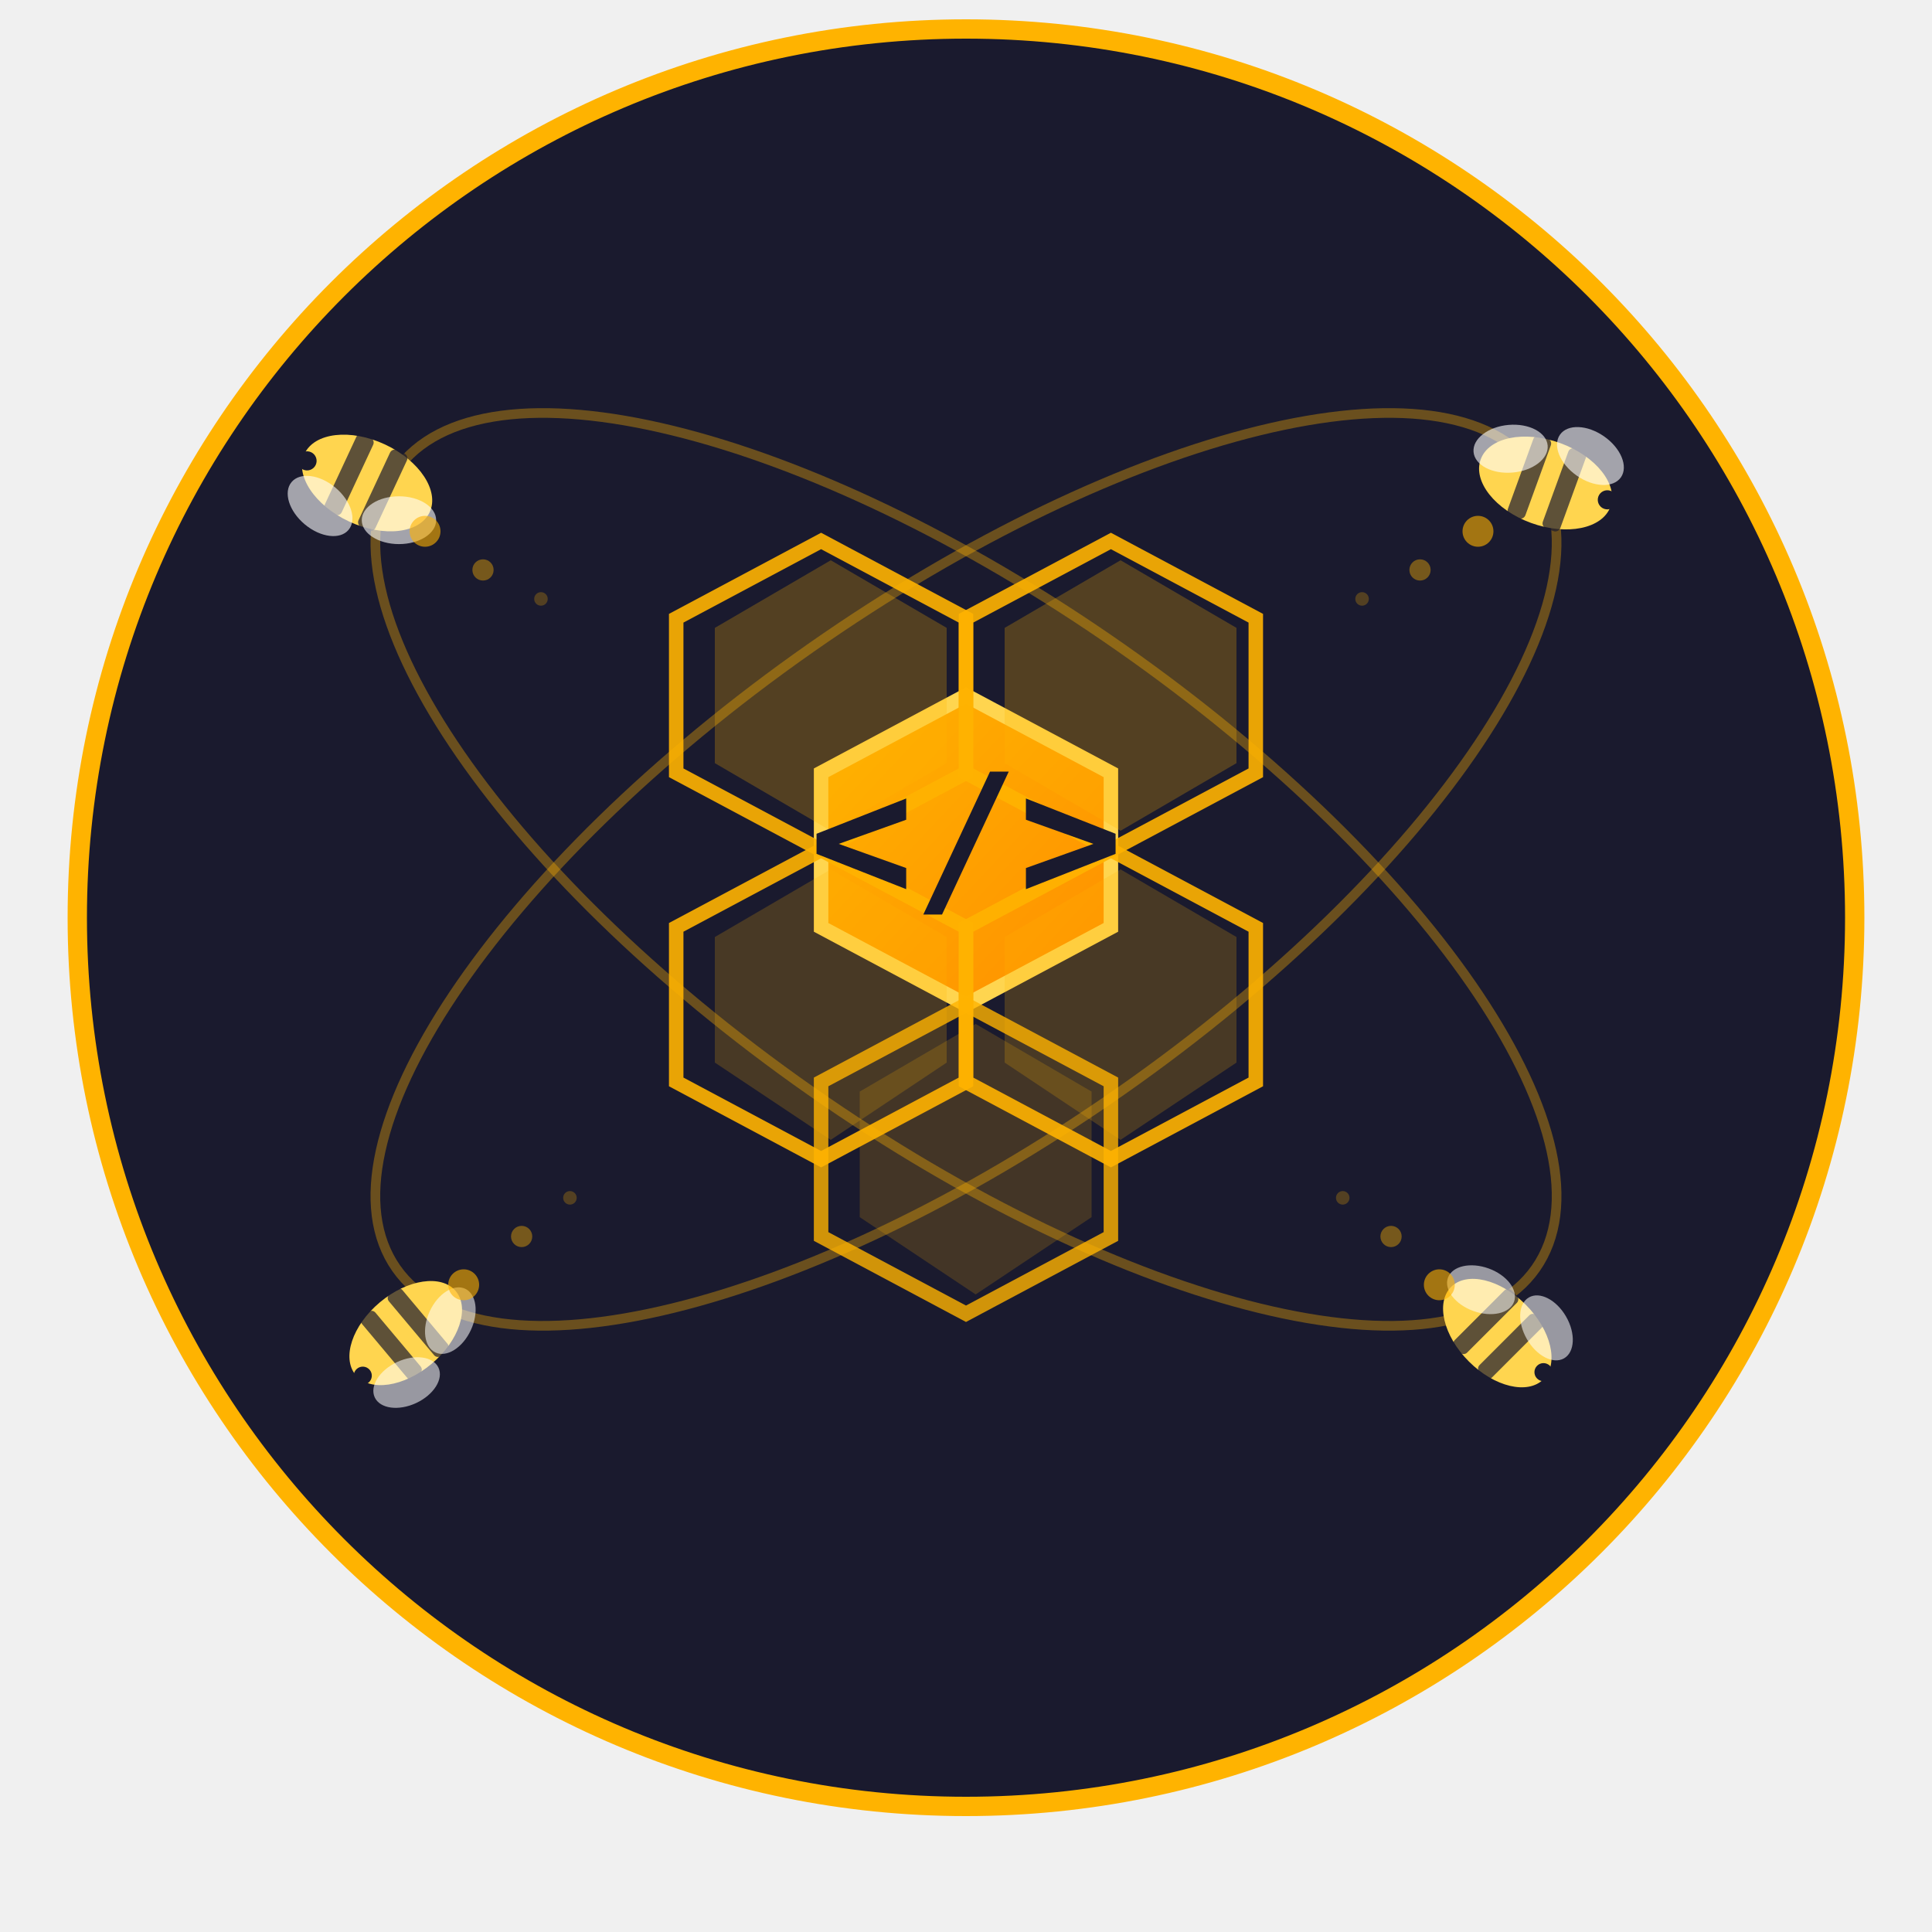
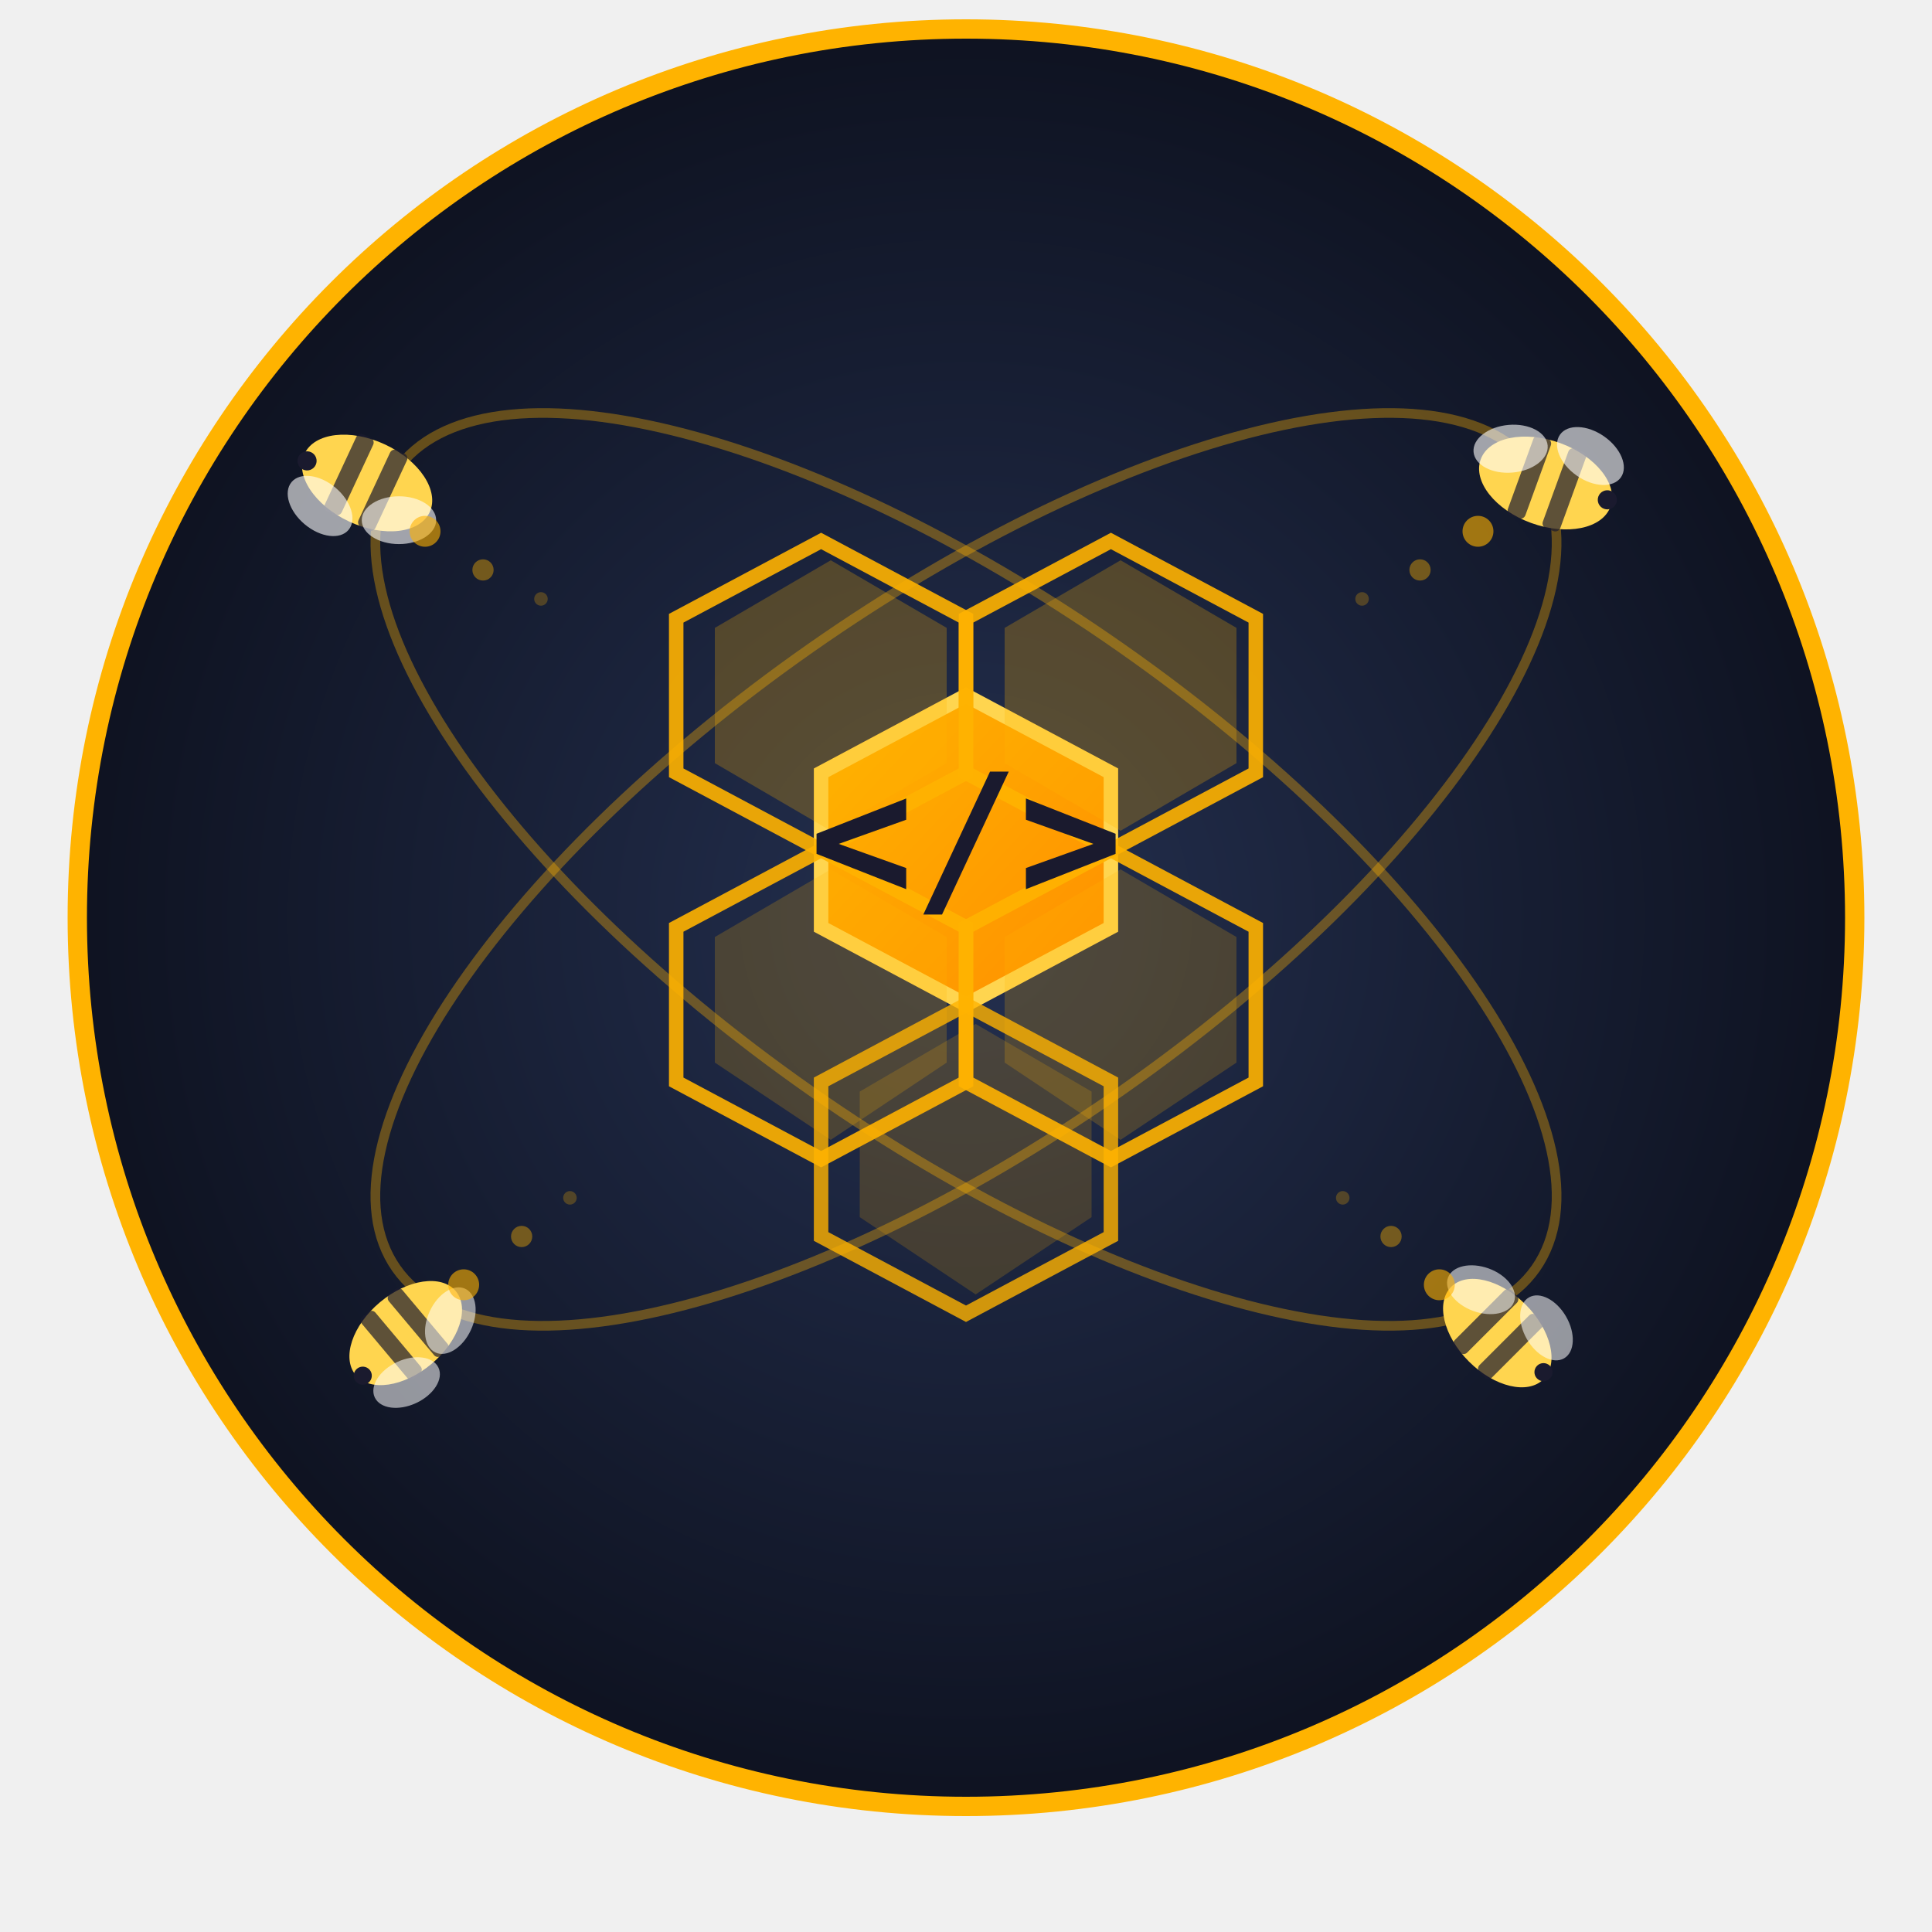
<svg xmlns="http://www.w3.org/2000/svg" viewBox="0 0 200 200" width="200" height="200">
  <defs>
    <linearGradient id="hexcore" x1="0%" y1="0%" x2="100%" y2="100%">
      <stop offset="0%" style="stop-color:#FFB300" />
      <stop offset="100%" style="stop-color:#FF8F00" />
    </linearGradient>
    <linearGradient id="hexouter" x1="0%" y1="0%" x2="100%" y2="100%">
      <stop offset="0%" style="stop-color:#FFB300" />
      <stop offset="100%" style="stop-color:#FF6F00" />
    </linearGradient>
+     <radialGradient id="bggrad" cx="50%" cy="50%" r="50%">
+       <stop offset="0%" style="stop-color:#243050" />
+       <stop offset="100%" style="stop-color:#0e1220" />
+     </radialGradient>
  </defs>
-   <circle cx="100" cy="95" r="92" fill="#1a1a2e" stroke="#FFB300" stroke-width="2" />
+   <circle cx="100" cy="95" r="92" fill="url(#bggrad)" stroke="#FFB300" stroke-width="2" />
  <ellipse cx="100" cy="90" rx="72" ry="28" fill="none" stroke="#FFB300" stroke-width="1" opacity="0.35" transform="rotate(-35, 100, 90)" />
  <ellipse cx="100" cy="90" rx="72" ry="28" fill="none" stroke="#FFB300" stroke-width="1" opacity="0.35" transform="rotate(35, 100, 90)" />
  <polygon points="100,72 115,80 115,96 100,104 85,96 85,80" fill="url(#hexcore)" opacity="1" stroke="#FFD54F" stroke-width="1.5" />
  <polygon points="115,56 130,64 130,80 115,88 100,80 100,64" fill="none" stroke="#FFB300" stroke-width="1.5" opacity="0.9" />
  <polygon points="116,58 128,65 128,79 116,86 104,79 104,65" fill="#FFB300" opacity="0.25" />
  <polygon points="115,88 130,96 130,112 115,120 100,112 100,96" fill="none" stroke="#FFB300" stroke-width="1.5" opacity="0.9" />
  <polygon points="116,90 128,97 128,110 116,118 104,110 104,97" fill="#FFB300" opacity="0.2" />
  <polygon points="85,56 100,64 100,80 85,88 70,80 70,64" fill="none" stroke="#FFB300" stroke-width="1.5" opacity="0.9" />
  <polygon points="86,58 98,65 98,79 86,86 74,79 74,65" fill="#FFB300" opacity="0.25" />
  <polygon points="85,88 100,96 100,112 85,120 70,112 70,96" fill="none" stroke="#FFB300" stroke-width="1.5" opacity="0.9" />
  <polygon points="86,90 98,97 98,110 86,118 74,110 74,97" fill="#FFB300" opacity="0.2" />
  <polygon points="100,104 115,112 115,128 100,136 85,128 85,112" fill="none" stroke="#FFB300" stroke-width="1.5" opacity="0.8" />
  <polygon points="101,106 113,113 113,126 101,134 89,126 89,113" fill="#FFB300" opacity="0.18" />
  <text x="100" y="93" text-anchor="middle" font-family="monospace" font-size="18" font-weight="bold" fill="#1a1a2e">&lt;/&gt;</text>
  <g transform="translate(160,50) rotate(20) scale(0.55)">
    <ellipse cx="0" cy="0" rx="13" ry="8" fill="#FFD54F" />
    <rect x="-5" y="-8" width="3.5" height="16" rx="1" fill="#1a1a2e" opacity="0.7" />
    <rect x="2" y="-8" width="3.5" height="16" rx="1" fill="#1a1a2e" opacity="0.7" />
    <ellipse cx="-6" cy="-7" rx="7" ry="4.5" fill="white" opacity="0.6" transform="rotate(-25)" />
    <ellipse cx="4" cy="-9" rx="7" ry="4.5" fill="white" opacity="0.6" transform="rotate(15)" />
    <circle cx="12" cy="-1" r="1.8" fill="#1a1a2e" />
  </g>
  <g transform="translate(155,138) rotate(45) scale(0.52)">
    <ellipse cx="0" cy="0" rx="13" ry="8" fill="#FFD54F" />
    <rect x="-5" y="-8" width="3.5" height="16" rx="1" fill="#1a1a2e" opacity="0.7" />
    <rect x="2" y="-8" width="3.5" height="16" rx="1" fill="#1a1a2e" opacity="0.7" />
    <ellipse cx="-6" cy="-7" rx="7" ry="4.5" fill="white" opacity="0.55" transform="rotate(-25)" />
    <ellipse cx="4" cy="-9" rx="7" ry="4.5" fill="white" opacity="0.55" transform="rotate(15)" />
    <circle cx="12" cy="-1" r="1.8" fill="#1a1a2e" />
  </g>
  <g transform="translate(42,138) rotate(140) scale(0.52)">
    <ellipse cx="0" cy="0" rx="13" ry="8" fill="#FFD54F" />
    <rect x="-5" y="-8" width="3.5" height="16" rx="1" fill="#1a1a2e" opacity="0.7" />
    <rect x="2" y="-8" width="3.5" height="16" rx="1" fill="#1a1a2e" opacity="0.7" />
    <ellipse cx="-6" cy="-7" rx="7" ry="4.5" fill="white" opacity="0.55" transform="rotate(-25)" />
    <ellipse cx="4" cy="-9" rx="7" ry="4.5" fill="white" opacity="0.55" transform="rotate(15)" />
    <circle cx="12" cy="-1" r="1.8" fill="#1a1a2e" />
  </g>
  <g transform="translate(38,50) rotate(-155) scale(0.55)">
    <ellipse cx="0" cy="0" rx="13" ry="8" fill="#FFD54F" />
    <rect x="-5" y="-8" width="3.5" height="16" rx="1" fill="#1a1a2e" opacity="0.7" />
    <rect x="2" y="-8" width="3.5" height="16" rx="1" fill="#1a1a2e" opacity="0.7" />
    <ellipse cx="-6" cy="-7" rx="7" ry="4.5" fill="white" opacity="0.6" transform="rotate(-25)" />
    <ellipse cx="4" cy="-9" rx="7" ry="4.5" fill="white" opacity="0.6" transform="rotate(15)" />
    <circle cx="12" cy="-1" r="1.8" fill="#1a1a2e" />
  </g>
  <circle cx="153" cy="55" r="1.6" fill="#FFB300" opacity="0.6" />
  <circle cx="147" cy="59" r="1.1" fill="#FFB300" opacity="0.4" />
  <circle cx="141" cy="62" r="0.7" fill="#FFB300" opacity="0.25" />
  <circle cx="149" cy="133" r="1.6" fill="#FFB300" opacity="0.6" />
  <circle cx="144" cy="128" r="1.1" fill="#FFB300" opacity="0.4" />
  <circle cx="139" cy="124" r="0.7" fill="#FFB300" opacity="0.25" />
  <circle cx="48" cy="133" r="1.6" fill="#FFB300" opacity="0.6" />
  <circle cx="54" cy="128" r="1.1" fill="#FFB300" opacity="0.4" />
  <circle cx="59" cy="124" r="0.7" fill="#FFB300" opacity="0.25" />
  <circle cx="44" cy="55" r="1.6" fill="#FFB300" opacity="0.6" />
  <circle cx="50" cy="59" r="1.1" fill="#FFB300" opacity="0.4" />
  <circle cx="56" cy="62" r="0.7" fill="#FFB300" opacity="0.25" />
</svg>
